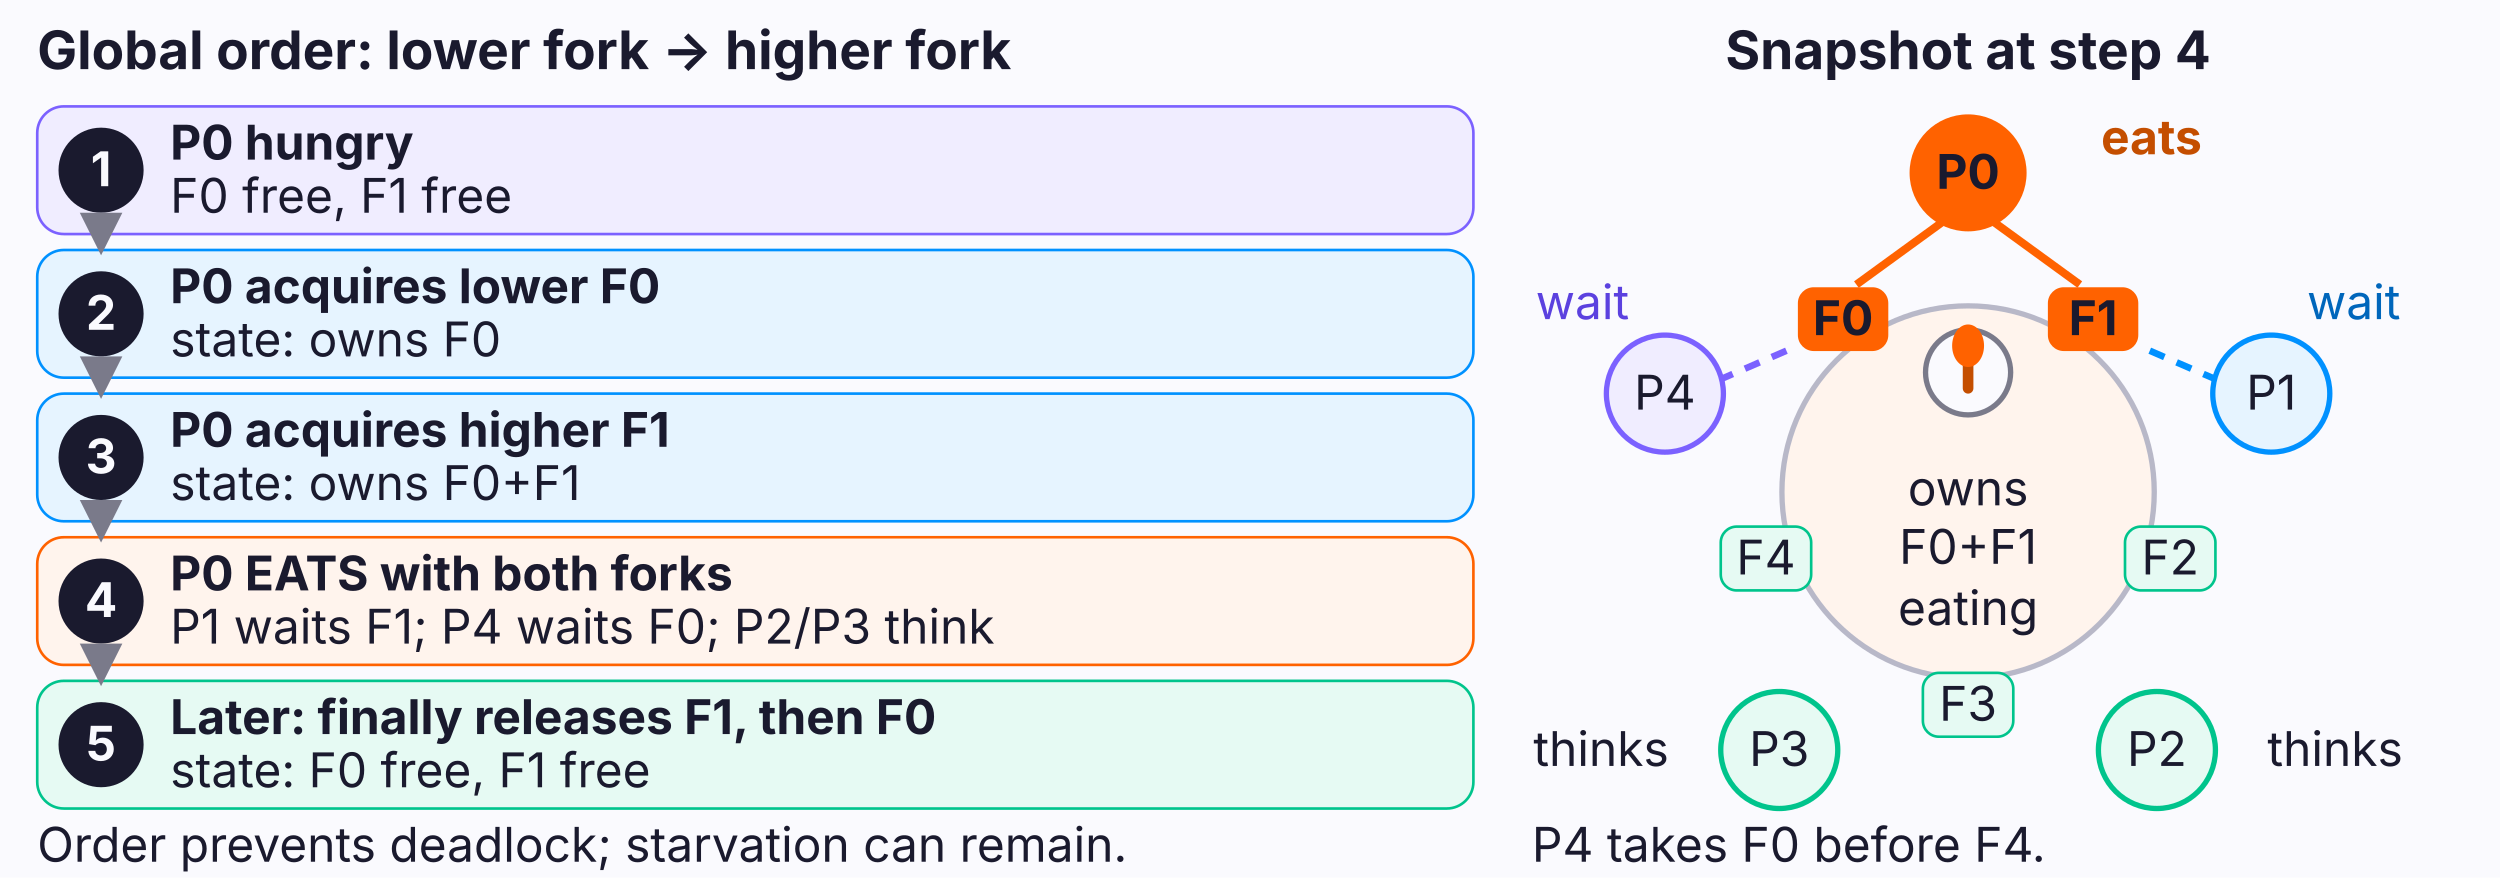
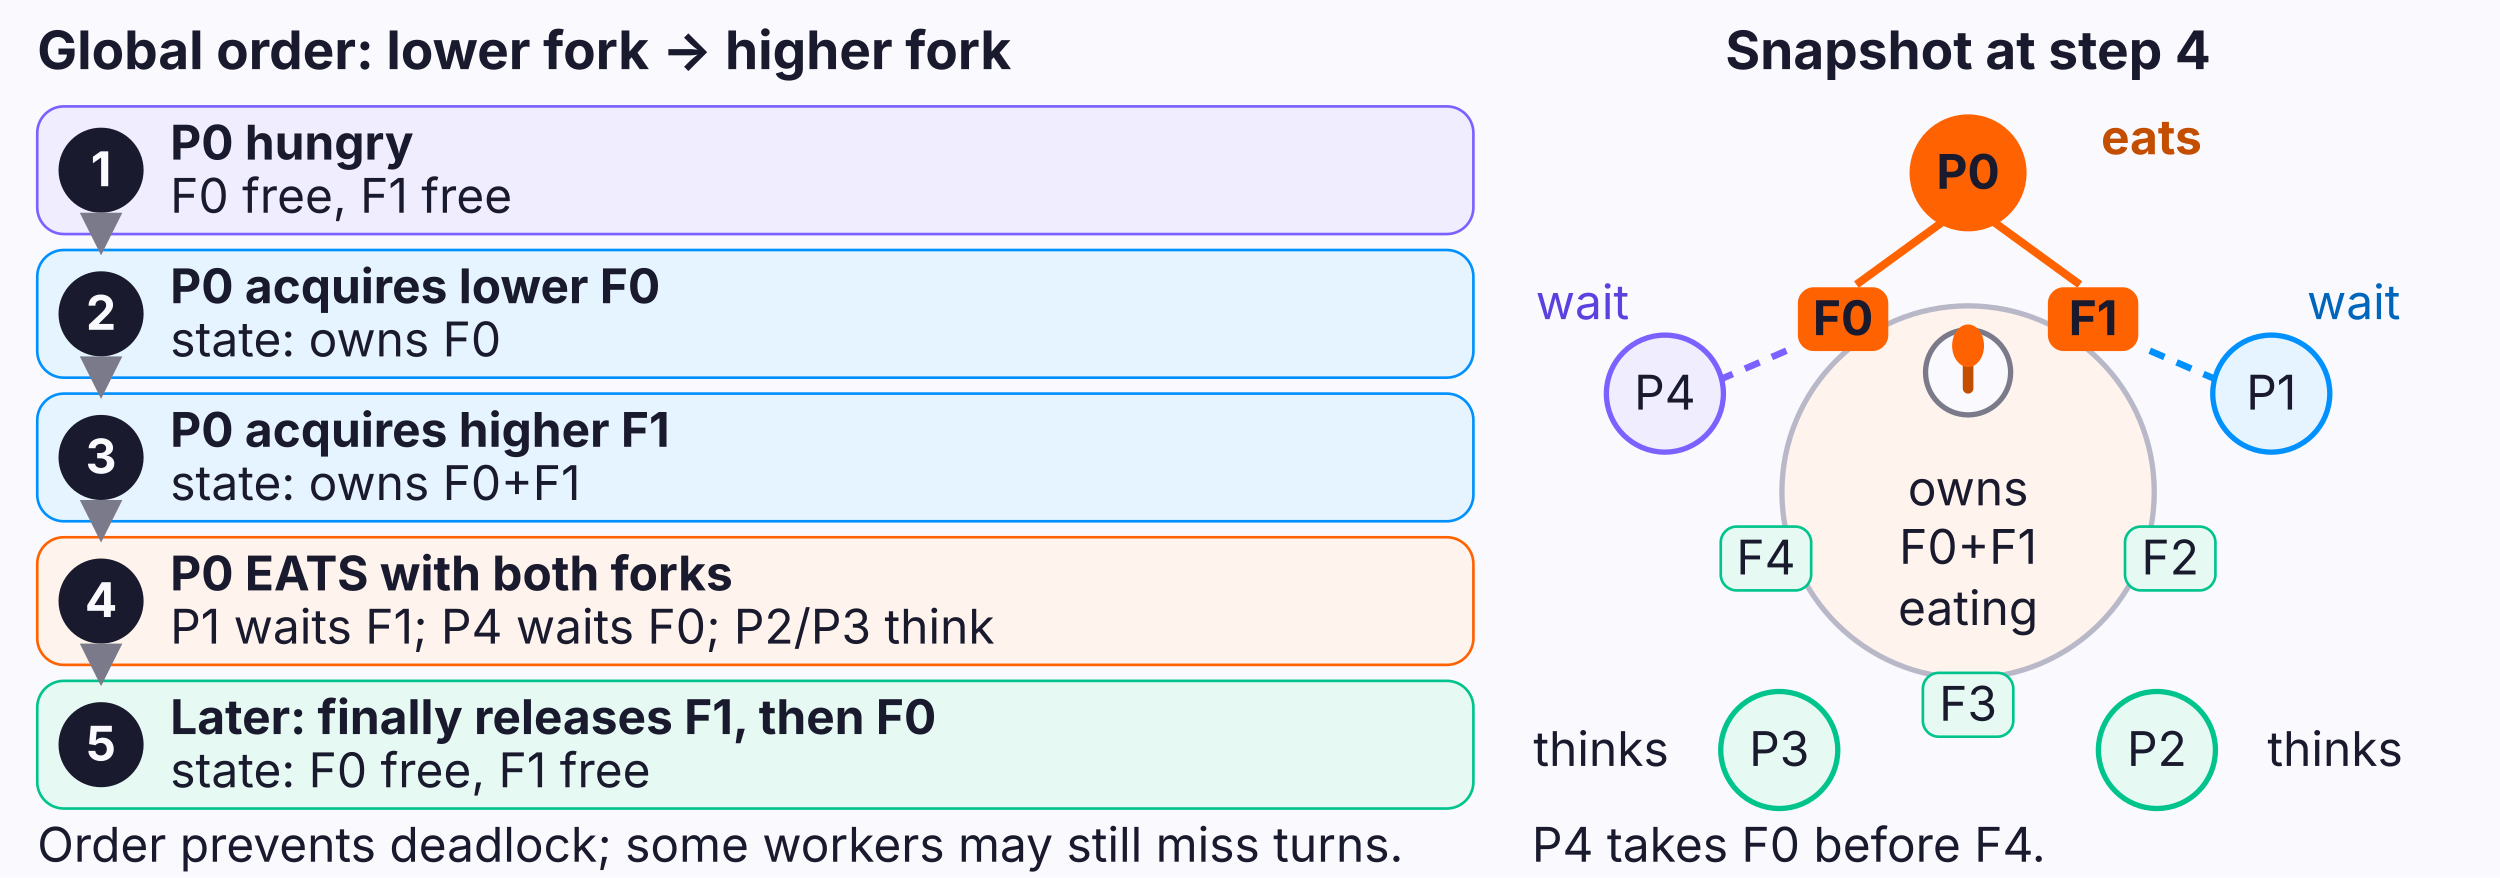
<svg xmlns="http://www.w3.org/2000/svg" viewBox="0 0 940 330" role="img" aria-label="Five numbered events show philosopher P0 taking lower fork F0 then higher fork F1, eating while P1 and P4 wait, then releasing F1 and F0; the ordering removes circular wait but does not prove starvation freedom." font-family="Inter,sans-serif">
  <defs>
    <marker id="dining-arrow-pjava02" markerWidth="8" markerHeight="8" refX="6" refY="4" orient="auto">
      <path d="M0,0L8,4L0,8Z" fill="#7A7A8A" />
    </marker>
  </defs>
  <rect width="940" height="330" fill="#FAFAFE" />
  <text x="14" y="26" font-size="20" font-weight="700" fill="#1A1A2E">Global order: lower fork → higher fork</text>
  <g font-size="18" fill="#1A1A2E">
    <rect x="14" y="40" width="540" height="48" rx="10" fill="#F0EDFF" stroke="#7B61FF" />
    <circle cx="38" cy="64" r="16" fill="#1A1A2E" />
    <text x="38" y="70" text-anchor="middle" font-weight="700" fill="#FAFAFE">1</text>
    <text x="64" y="60" font-weight="700">P0 hungry</text>
    <text x="64" y="80">F0 free, F1 free</text>
    <rect x="14" y="94" width="540" height="48" rx="10" fill="#E6F4FF" stroke="#0091FF" />
    <circle cx="38" cy="118" r="16" fill="#1A1A2E" />
    <text x="38" y="124" text-anchor="middle" font-weight="700" fill="#FAFAFE">2</text>
    <text x="64" y="114" font-weight="700">P0 acquires lower F0</text>
    <text x="64" y="134">state: owns F0</text>
    <rect x="14" y="148" width="540" height="48" rx="10" fill="#E6F4FF" stroke="#0091FF" />
    <circle cx="38" cy="172" r="16" fill="#1A1A2E" />
    <text x="38" y="178" text-anchor="middle" font-weight="700" fill="#FAFAFE">3</text>
    <text x="64" y="168" font-weight="700">P0 acquires higher F1</text>
    <text x="64" y="188">state: owns F0+F1</text>
    <rect x="14" y="202" width="540" height="48" rx="10" fill="#FFF4ED" stroke="#FF6200" />
    <circle cx="38" cy="226" r="16" fill="#1A1A2E" />
    <text x="38" y="232" text-anchor="middle" font-weight="700" fill="#FAFAFE">4</text>
    <text x="64" y="222" font-weight="700">P0 EATS with both forks</text>
    <text x="64" y="242">P1 waits F1; P4 waits F0; P2/P3 think</text>
    <rect x="14" y="256" width="540" height="48" rx="10" fill="#E6FAF3" stroke="#00C48C" />
    <circle cx="38" cy="280" r="16" fill="#1A1A2E" />
    <text x="38" y="286" text-anchor="middle" font-weight="700" fill="#FAFAFE">5</text>
    <text x="64" y="276" font-weight="700">Later: finally releases F1, then F0</text>
    <text x="64" y="296">state: F0 free, F1 free</text>
  </g>
  <g stroke="#7A7A8A" stroke-width="2" marker-end="url(#dining-arrow-pjava02)">
    <path d="M38 80V92" fill="none" />
    <path d="M38 134V146" />
    <path d="M38 188V200" />
    <path d="M38 242V254" />
  </g>
-   <text x="14" y="324" font-size="18" fill="#1A1A2E">Order prevents deadlock; starvation can remain.</text>
+   <text x="14" y="324" font-size="18" fill="#1A1A2E">Order prevents deadlock; some workers may still miss turns.</text>
  <text x="740" y="26" text-anchor="middle" font-size="20" font-weight="700" fill="#1A1A2E">Snapshot at step 4</text>
  <circle cx="740" cy="185" r="70" fill="#FFF4ED" stroke="#B8B8C8" stroke-width="2" />
  <circle cx="740" cy="140" r="16" fill="#FAFAFE" stroke="#7A7A8A" stroke-width="2" />
  <g stroke-width="3" fill="none">
    <path d="M731 83L698 107" stroke="#FF6200" />
    <path d="M749 83L782 107" stroke="#FF6200" />
  </g>
  <g stroke-width="2.5" fill="none" stroke-dasharray="6 5">
    <path d="M834 143L804 130" stroke="#0091FF" />
    <path d="M646 143L676 130" stroke="#7B61FF" />
  </g>
  <g font-size="18" text-anchor="middle" fill="#1A1A2E">
    <circle cx="740" cy="65" r="22" fill="#FF6200" />
    <text x="740" y="71" font-weight="700">P0</text>
    <circle cx="854" cy="148" r="22" fill="#E6F4FF" stroke="#0091FF" stroke-width="2" />
    <text x="854" y="154">P1</text>
    <circle cx="626" cy="148" r="22" fill="#F0EDFF" stroke="#7B61FF" stroke-width="2" />
    <text x="626" y="154">P4</text>
    <circle cx="811" cy="282" r="22" fill="#E6FAF3" stroke="#00C48C" stroke-width="2" />
    <text x="811" y="288">P2</text>
    <circle cx="669" cy="282" r="22" fill="#E6FAF3" stroke="#00C48C" stroke-width="2" />
    <text x="669" y="288">P3</text>
    <rect x="676" y="108" width="34" height="24" rx="6" fill="#FF6200" />
    <text x="693" y="126" fill="#1A1A2E" font-weight="700">F0</text>
    <rect x="770" y="108" width="34" height="24" rx="6" fill="#FF6200" />
    <text x="787" y="126" font-weight="700">F1</text>
    <rect x="799" y="198" width="34" height="24" rx="6" fill="#E6FAF3" stroke="#00C48C" />
    <text x="816" y="216">F2</text>
    <rect x="723" y="253" width="34" height="24" rx="6" fill="#E6FAF3" stroke="#00C48C" />
    <text x="740" y="271">F3</text>
    <rect x="647" y="198" width="34" height="24" rx="6" fill="#E6FAF3" stroke="#00C48C" />
    <text x="664" y="216">F4</text>
    <text x="740" y="190">owns</text>
    <text x="740" y="212">F0+F1</text>
    <text x="740" y="235">eating</text>
    <text x="885" y="120" fill="#0066BB">wait</text>
    <text x="595" y="120" fill="#5B41DF">wait</text>
    <text x="878" y="288">thinks</text>
    <text x="602" y="288">thinks</text>
    <text x="790" y="58" text-anchor="start" fill="#C44E00" font-weight="700">eats</text>
  </g>
  <g transform="translate(0 0)">
    <animateTransform attributeName="transform" type="translate" values="0 0;0 -34;0 0" dur="3s" repeatCount="indefinite" />
    <path d="M740 146V134" stroke="#C44E00" stroke-width="4" stroke-linecap="round" />
    <ellipse cx="740" cy="130" rx="6" ry="8" fill="#FF6200" />
  </g>
  <text x="576" y="324" font-size="18" fill="#1A1A2E">P4 takes F0 before F4.</text>
</svg>
